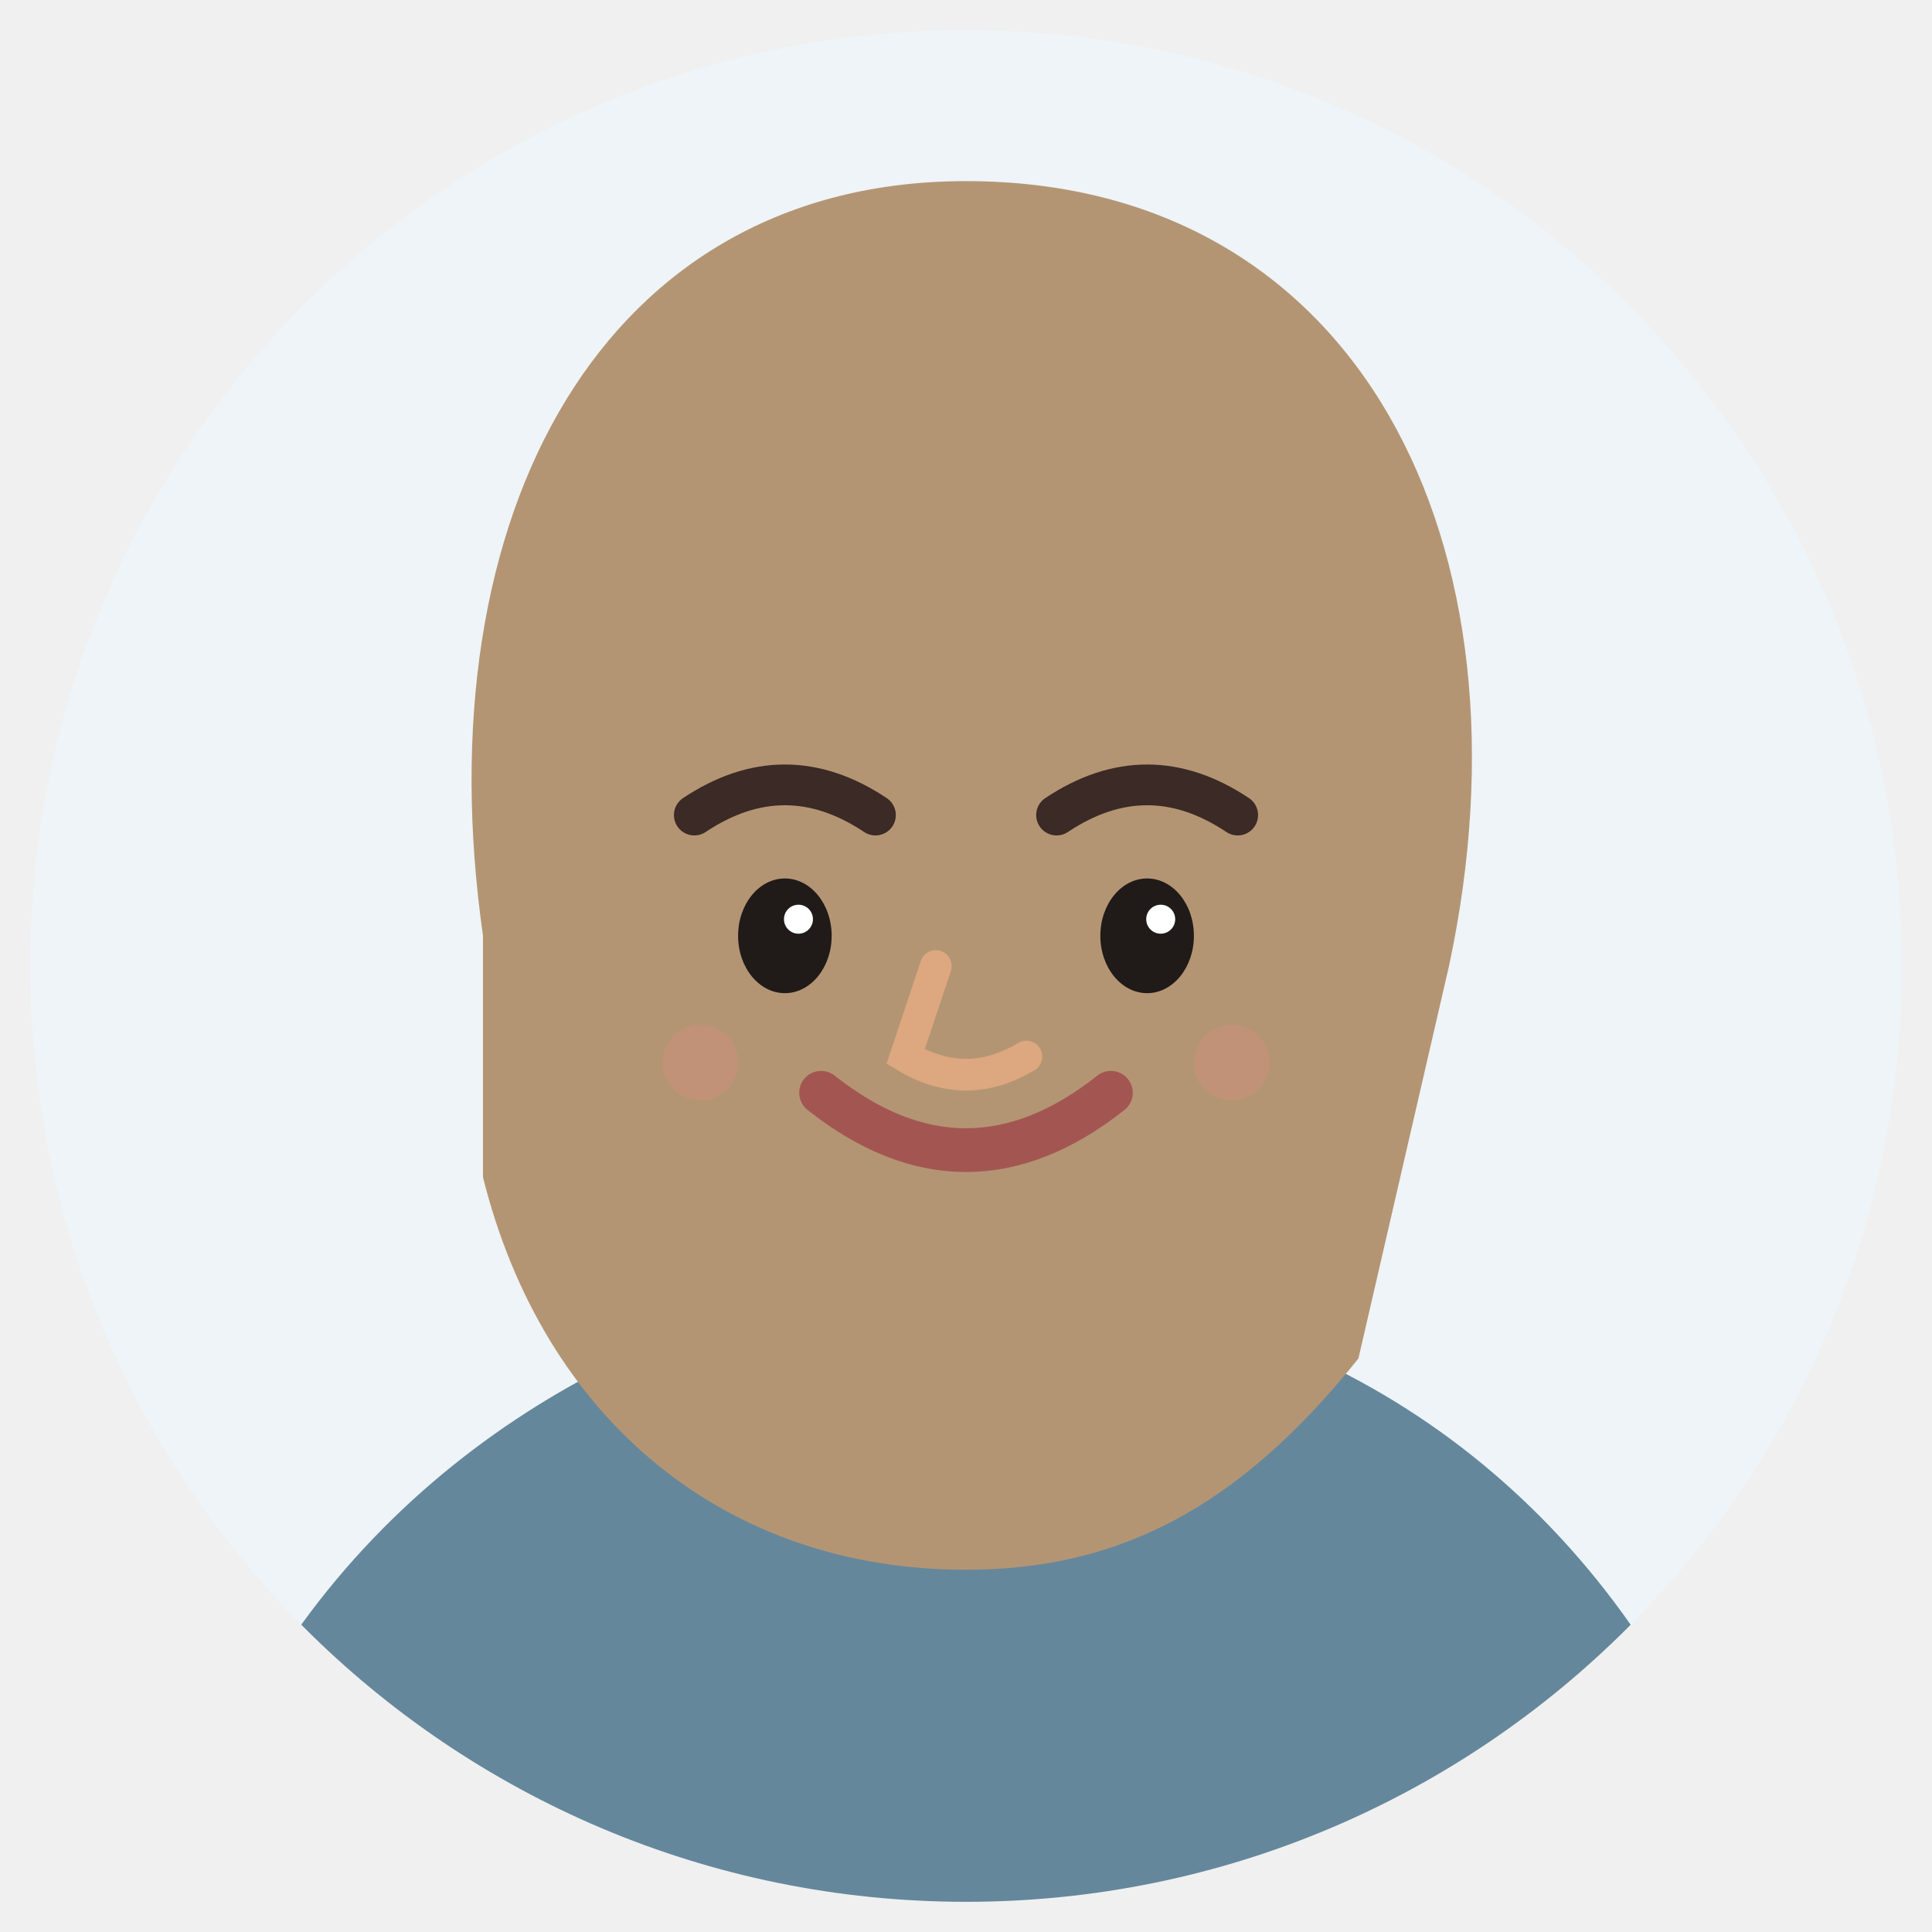
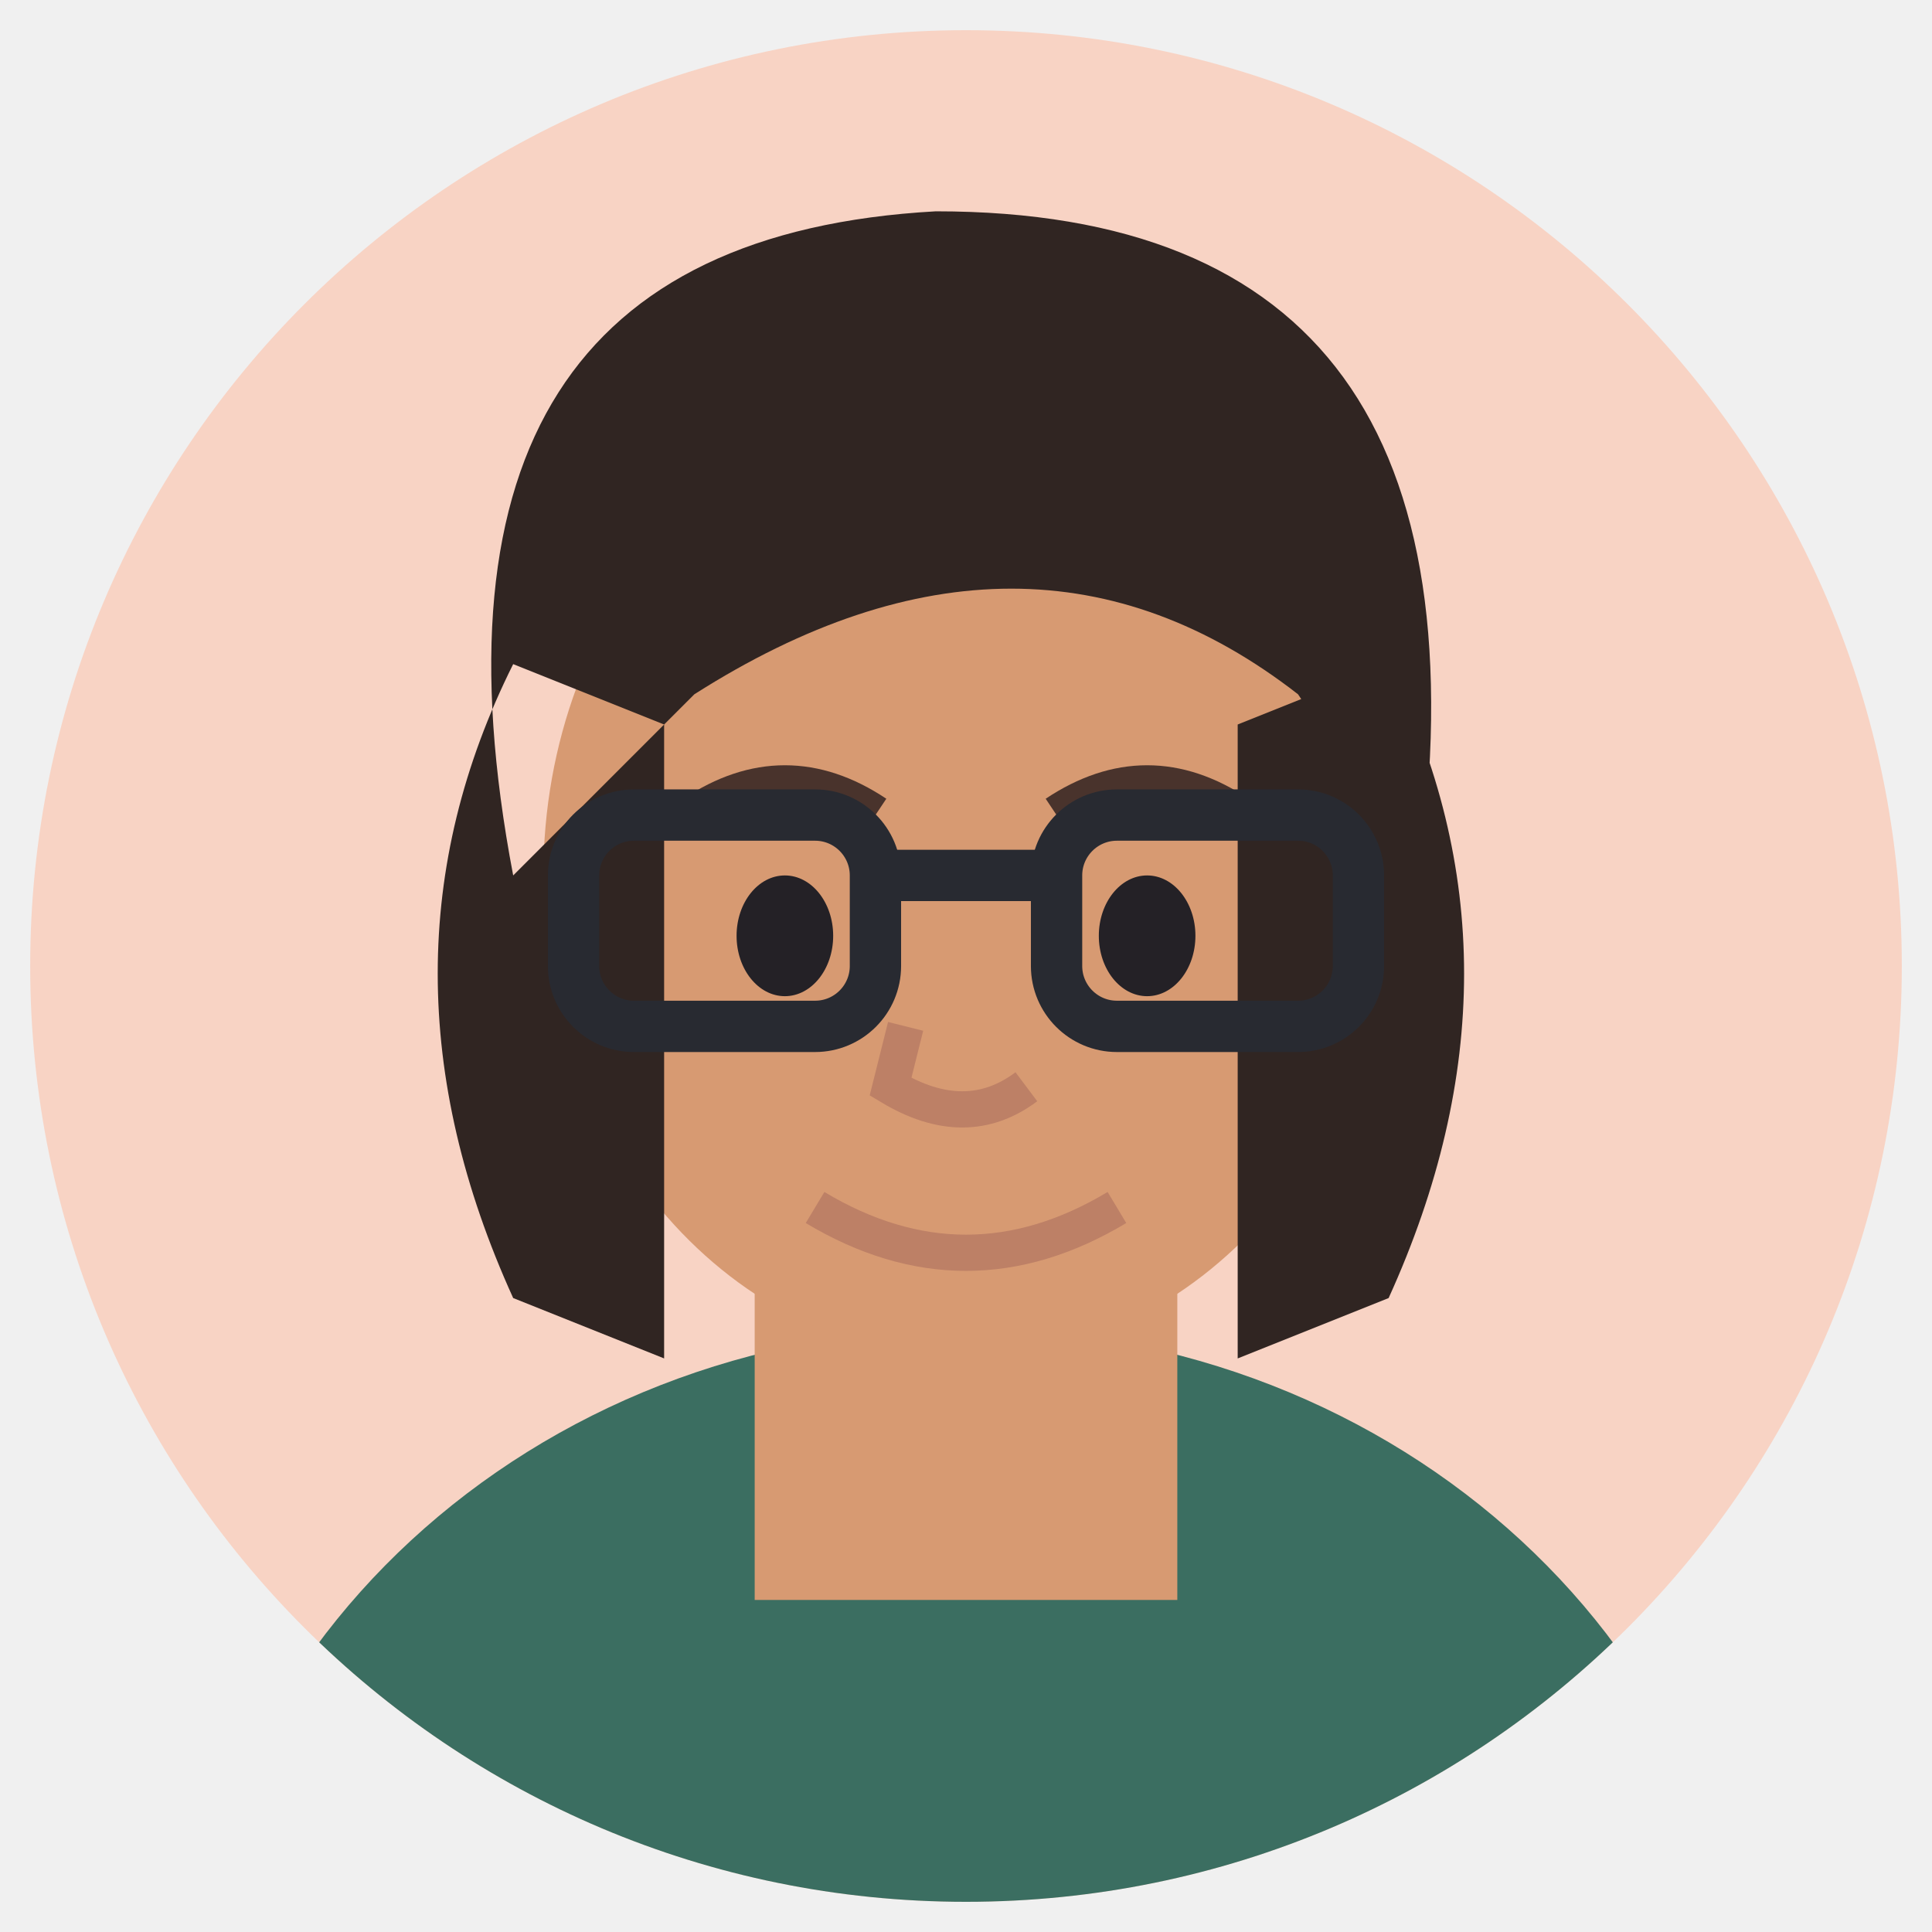
<svg xmlns="http://www.w3.org/2000/svg" width="64" height="64" viewBox="0 0 64 64">
  <defs>
-     <clipPath id="clip">
+     <clipPath id="c">
      <circle cx="32" cy="32" r="31" />
    </clipPath>
  </defs>
-   <circle cx="32" cy="32" r="31" fill="#eef4f7" />
-   <g clip-path="url(#clip)">
-     <path d="M5 66C7 54 15 47 23 44C27 47 37 47 41 44C50 47 57 55 59 66Z" fill="#65879c" />
-     <rect x="28" y="39" width="8" height="11" rx="4" fill="#dda77f" />
-     <ellipse cx="32" cy="30" rx="14" ry="15" fill="#f5c8a0" />
-     <ellipse cx="18.7" cy="31.5" rx="2.4" ry="3.1" fill="#dda77f" />
-     <ellipse cx="45.3" cy="31.5" rx="2.4" ry="3.1" fill="#dda77f" />
-     <path d="M16 31C14 17 20 6 32 6C45 6 51 18 48 32L45 45C41 50 37 52 32 52C24 52 18 47 16 39Z" fill="#b49573" />
-     <path d="M23 27Q26 25 29 27M35 27Q38 25 41 27" fill="none" stroke="#3b2a25" stroke-width="1.35" stroke-linecap="round" />
-     <ellipse cx="26" cy="31" rx="1.55" ry="1.9" fill="#201b19" />
-     <ellipse cx="38" cy="31" rx="1.55" ry="1.9" fill="#201b19" />
-     <circle cx="26.45" cy="30.45" r=".48" fill="#fff" />
-     <circle cx="38.45" cy="30.45" r=".48" fill="#fff" />
-     <path d="M31 32L30 35Q32 36.2 34 35" fill="none" stroke="#dda77f" stroke-width="1.05" stroke-linecap="round" />
-     <circle cx="23.2" cy="35.2" r="1.25" fill="#ee8a83" opacity=".23" />
-     <circle cx="40.8" cy="35.2" r="1.25" fill="#ee8a83" opacity=".23" />
-     <path d="M27.2 36.2Q32 40 36.8 36.2" fill="none" stroke="#a35651" stroke-width="1.45" stroke-linecap="round" />
+   <circle cx="32" cy="32" r="31" fill="#f8d3c4" />
+   <g clip-path="url(#c)">
+     <ellipse cx="32" cy="68" rx="26" ry="24" fill="#3b6e61" />
+     <path d="M25 42H39V53H25Z" fill="#d79a72" />
+     <ellipse cx="32" cy="29" rx="14" ry="16" fill="#d79a72" />
+     <path d="M17 29Q13 8 31 7Q50 7 47 29L43 23Q34 16 23 23Z M17 22Q12 32 17 43L22 45L22 24ZM46 22Q51 32 46 43L41 45L41 24Z" fill="#302522" />
+     <path d="M23 27Q26 25 29 27M35 27Q38 25 41 27" stroke="#49332c" stroke-width="1.3" fill="none" />
+     <ellipse cx="26" cy="31" rx="1.6" ry="2" fill="#242126" />
+     <ellipse cx="38" cy="31" rx="1.6" ry="2" fill="#242126" />
+     <path d="M30 34L29.5 36Q32 37.5 34 36M27 40Q32 43 37 40" stroke="#bd8066" stroke-width="1.2" fill="none" />
+     <g fill="none" stroke="#282a31" stroke-width="1.7">
+       <rect x="19" y="27" width="10" height="7" rx="2" />
+       <rect x="35" y="27" width="10" height="7" rx="2" />
+       <path d="M29 29H35" />
+     </g>
  </g>
</svg>
